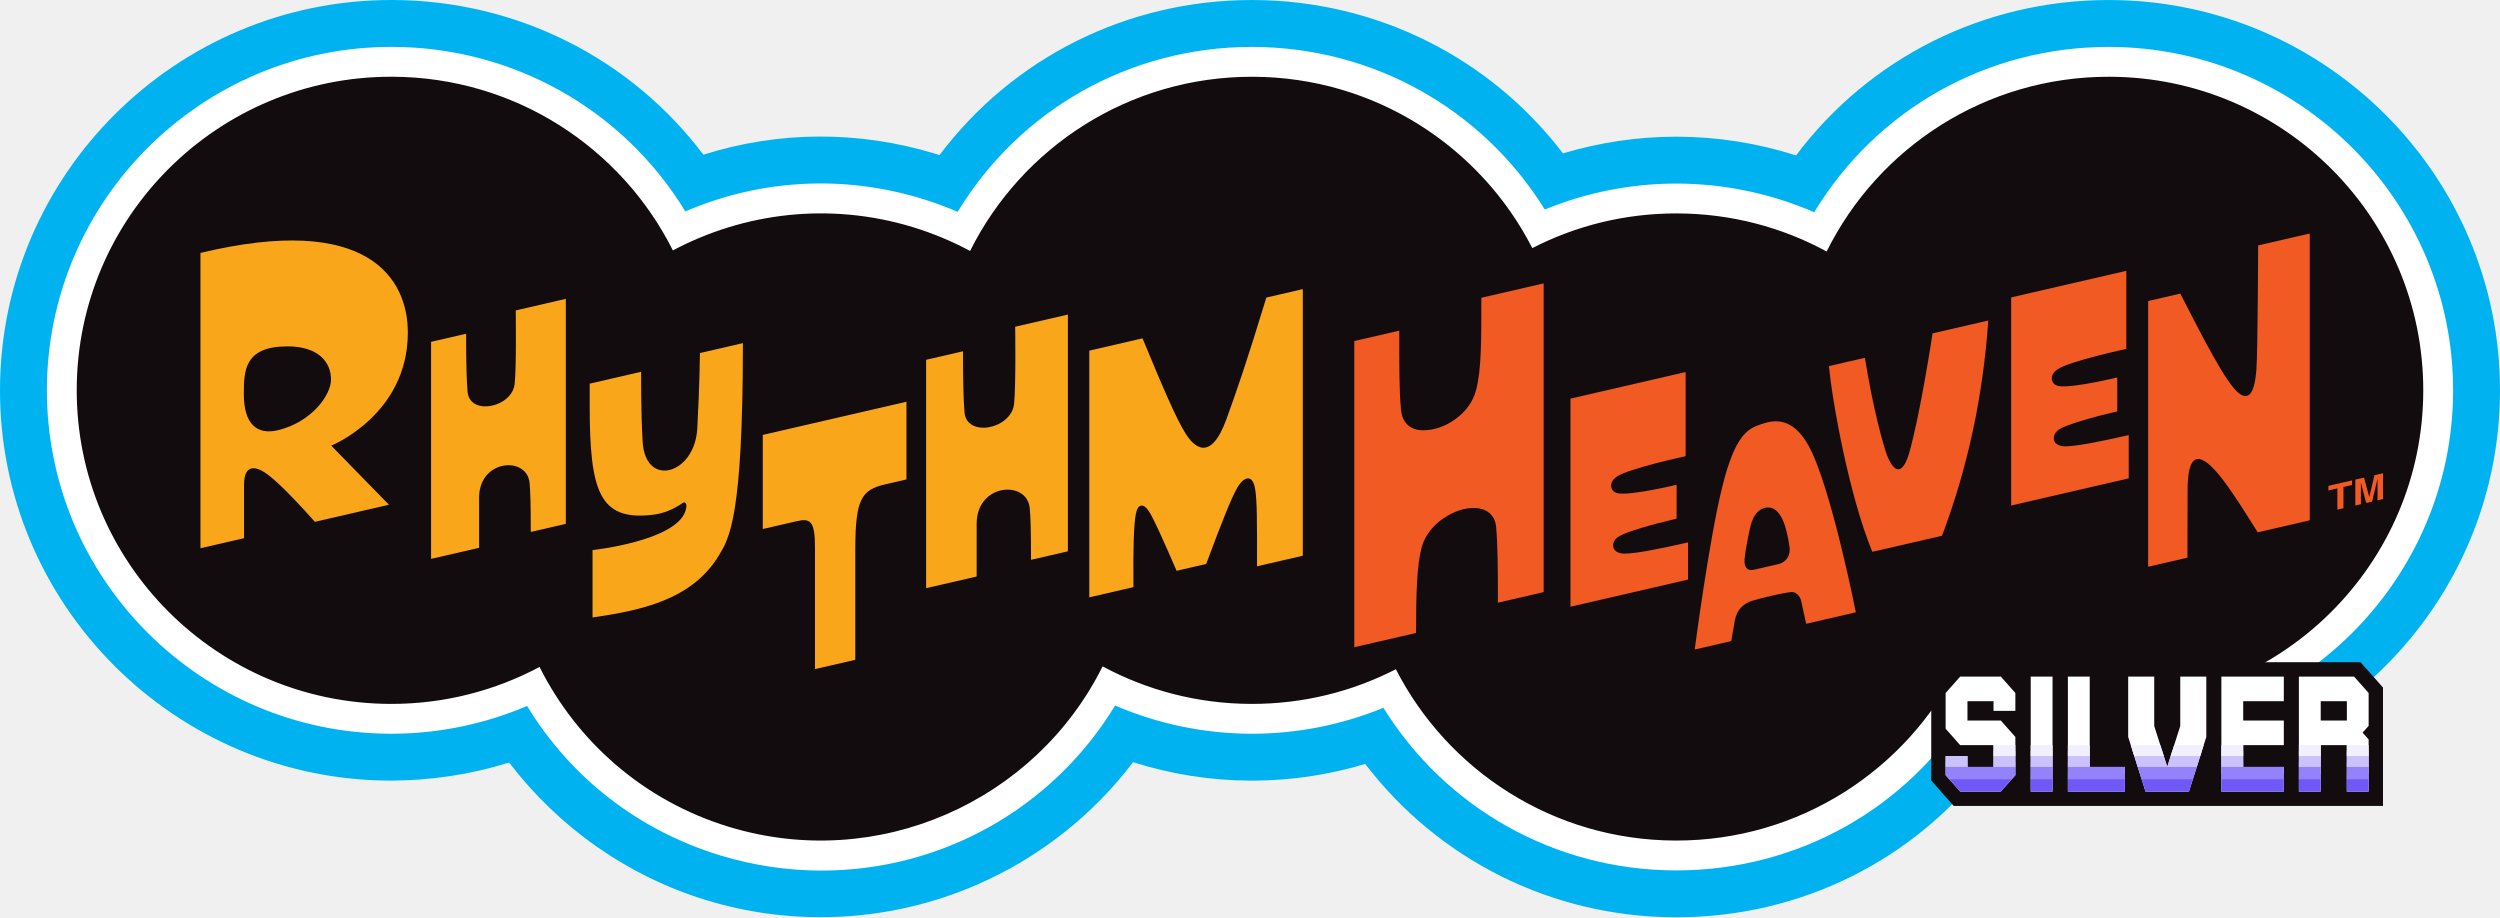
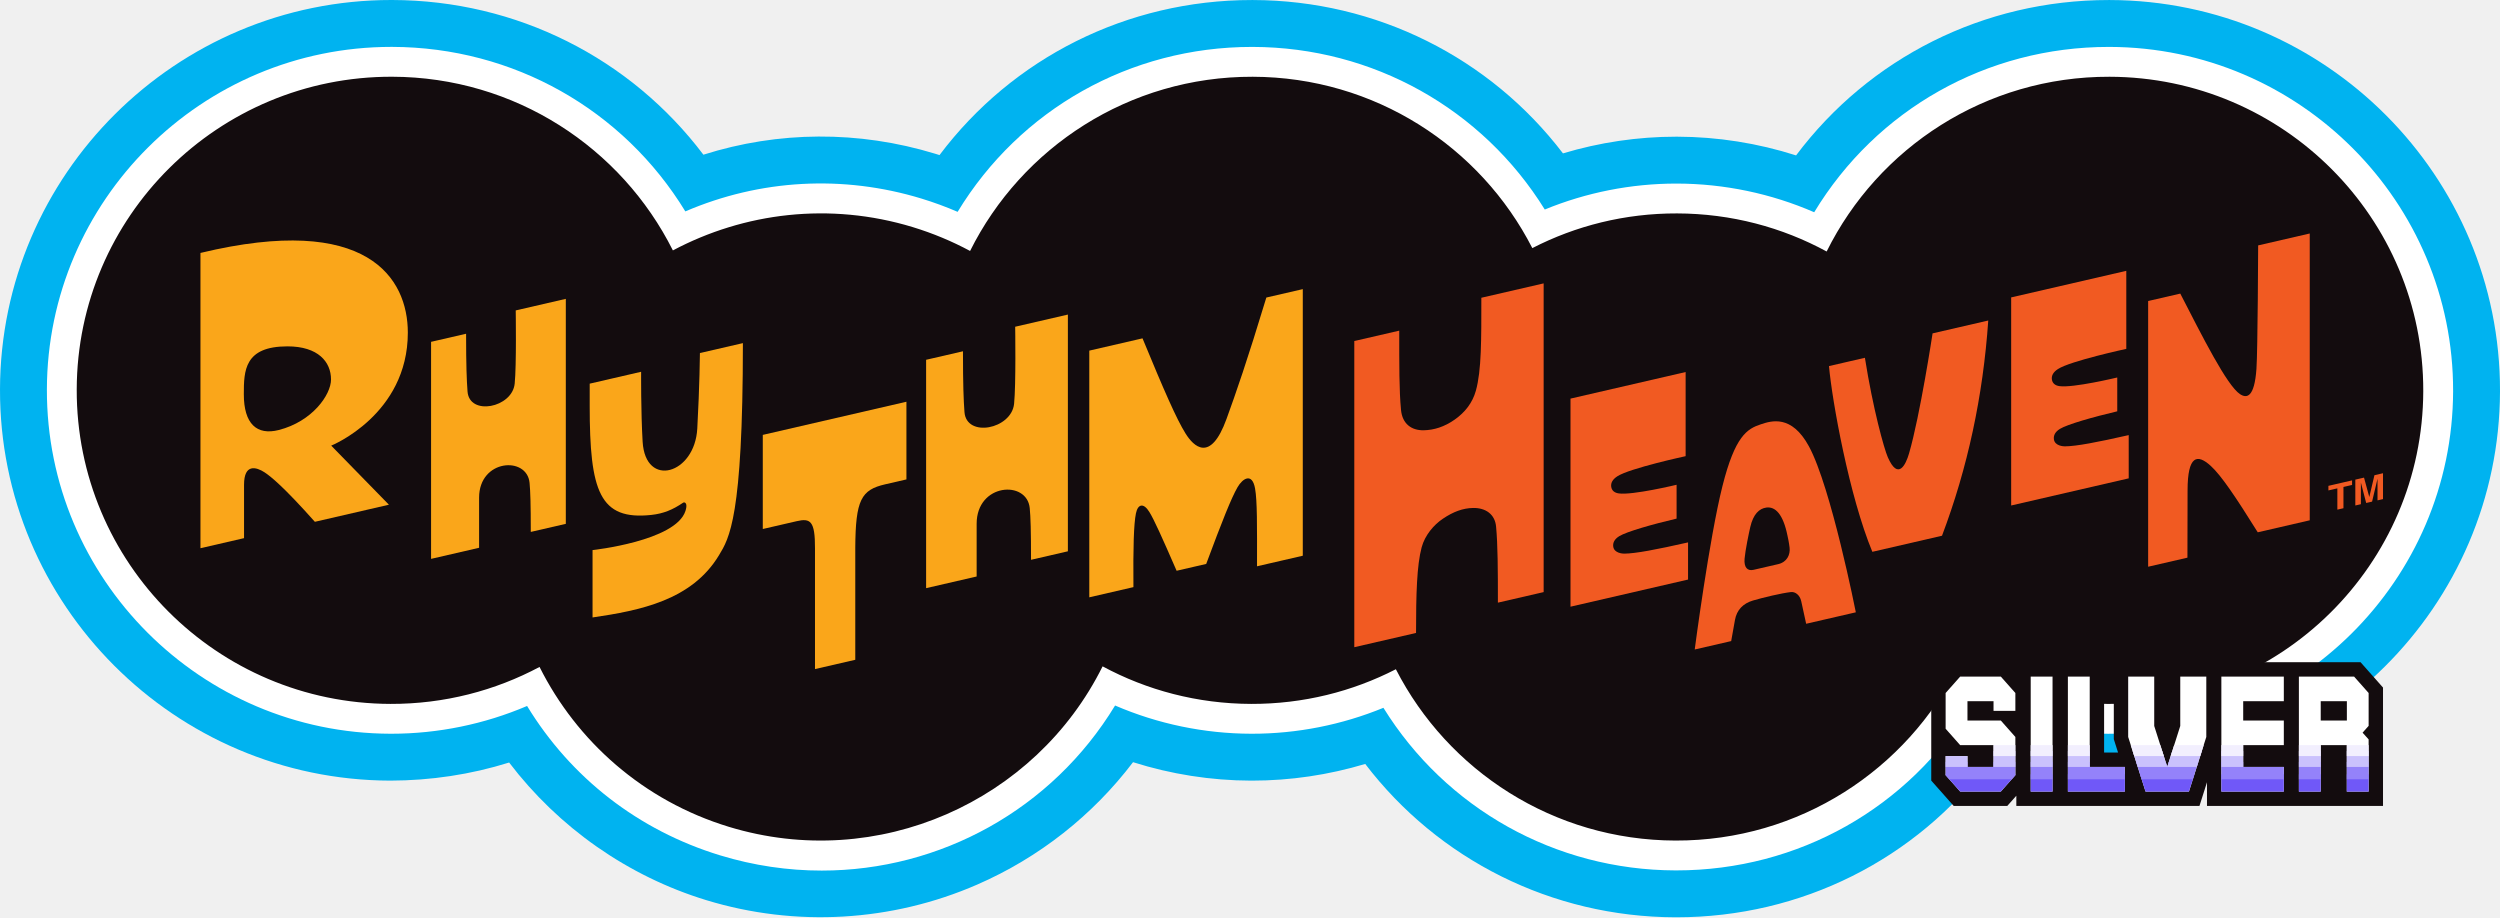
<svg xmlns="http://www.w3.org/2000/svg" version="1.1" id="svg1" width="666.667" height="244.611" viewBox="0 0 666.667 244.611">
  <defs id="defs1">
    <clipPath clipPathUnits="userSpaceOnUse" id="clipPath2">
      <path d="M 0,183.458 H 500 V 0 H 0 Z" transform="translate(-421.9436,-183.4522)" id="path2" />
    </clipPath>
    <clipPath clipPathUnits="userSpaceOnUse" id="clipPath4">
      <path d="M 0,183.458 H 500 V 0 H 0 Z" transform="translate(-421.9192,-174.0743)" id="path4" />
    </clipPath>
    <clipPath clipPathUnits="userSpaceOnUse" id="clipPath6">
      <path d="M 0,183.458 H 500 V 0 H 0 Z" transform="translate(-421.9035,-168.107)" id="path6" />
    </clipPath>
    <clipPath clipPathUnits="userSpaceOnUse" id="clipPath8">
-       <path d="M 0,183.458 H 500 V 0 H 0 Z" transform="translate(-476.6008,-45.9468)" id="path8" />
+       <path d="M 0,183.458 H 500 V 0 H 0 Z" transform="translate(-403.2668,-22.2691)" id="path8" />
    </clipPath>
    <clipPath clipPathUnits="userSpaceOnUse" id="clipPath10">
      <path d="M 0,183.458 H 500 V 0 H 0 Z" transform="translate(-403.0735,-36.0689)" id="path10" />
    </clipPath>
    <clipPath clipPathUnits="userSpaceOnUse" id="clipPath12">
      <path d="M 459.778,48.143 V 25.144 h 4.367 v 9.281 h 5.214 v -9.281 h 4.368 v 10.432 l -1.209,1.347 1.209,1.364 v 6.57 l -2.913,3.286 z m 4.367,-4.929 h 5.228 v -3.86 h -5.228 z m -19.873,4.929 V 25.144 h 12.494 v 4.929 h -8.125 v 4.352 h 8.125 v 4.929 h -8.125 v 3.86 h 8.125 v 4.929 z m -8.219,0 v -9.878 l -2.605,-8.192 -2.603,8.192 v 9.878 h -5.208 V 36.069 l 3.471,-10.925 h 8.68 l 3.472,10.925 v 12.074 z m -22.476,0 V 25.144 h 11.402 v 4.929 h -7.033 v 18.07 z m -7.435,-22.999 h 4.368 v 22.999 h -4.368 z m -14.105,22.999 -2.912,-3.286 v -7.145 l 2.912,-3.287 h 6.668 v -4.352 h -5.212 v 2.177 h -4.368 v -3.821 l 2.912,-3.285 h 8.125 l 2.911,3.285 v 7.64 l -2.911,3.285 h -6.669 v 3.86 h 5.212 v -1.93 h 4.368 v 3.573 l -2.911,3.286 z" id="path12" />
    </clipPath>
    <clipPath clipPathUnits="userSpaceOnUse" id="clipPath14">
      <path d="M 459.778,48.143 V 25.144 h 4.367 v 9.281 h 5.214 v -9.281 h 4.368 v 10.432 l -1.209,1.347 1.209,1.364 v 6.57 l -2.913,3.286 z m 4.367,-4.929 h 5.228 v -3.86 h -5.228 z m -19.873,4.929 V 25.144 h 12.494 v 4.929 h -8.125 v 4.352 h 8.125 v 4.929 h -8.125 v 3.86 h 8.125 v 4.929 z m -8.219,0 v -9.878 l -2.605,-8.192 -2.603,8.192 v 9.878 h -5.208 V 36.069 l 3.471,-10.925 h 8.68 l 3.472,10.925 v 12.074 z m -22.476,0 V 25.144 h 11.402 v 4.929 h -7.033 v 18.07 z m -7.435,-22.999 h 4.368 v 22.999 h -4.368 z m -14.105,22.999 -2.912,-3.286 v -7.145 l 2.912,-3.287 h 6.668 v -4.352 h -5.212 v 2.177 h -4.368 v -3.821 l 2.912,-3.285 h 8.125 l 2.911,3.285 v 7.64 l -2.911,3.285 h -6.669 v 3.86 h 5.212 v -1.93 h 4.368 v 3.573 l -2.911,3.286 z" id="path14" />
    </clipPath>
    <clipPath clipPathUnits="userSpaceOnUse" id="clipPath16">
      <path d="M 459.778,48.143 V 25.144 h 4.367 v 9.281 h 5.214 v -9.281 h 4.368 v 10.432 l -1.209,1.347 1.209,1.364 v 6.57 l -2.913,3.286 z m 4.367,-4.929 h 5.228 v -3.86 h -5.228 z m -19.873,4.929 V 25.144 h 12.494 v 4.929 h -8.125 v 4.352 h 8.125 v 4.929 h -8.125 v 3.86 h 8.125 v 4.929 z m -8.219,0 v -9.878 l -2.605,-8.192 -2.603,8.192 v 9.878 h -5.208 V 36.069 l 3.471,-10.925 h 8.68 l 3.472,10.925 v 12.074 z m -22.476,0 V 25.144 h 11.402 v 4.929 h -7.033 v 18.07 z m -7.435,-22.999 h 4.368 v 22.999 h -4.368 z m -14.105,22.999 -2.912,-3.286 v -7.145 l 2.912,-3.287 h 6.668 v -4.352 h -5.212 v 2.177 h -4.368 v -3.821 l 2.912,-3.285 h 8.125 l 2.911,3.285 v 7.64 l -2.911,3.285 h -6.669 v 3.86 h 5.212 v -1.93 h 4.368 v 3.573 l -2.911,3.286 z" id="path16" />
    </clipPath>
    <clipPath clipPathUnits="userSpaceOnUse" id="clipPath18">
      <path d="M 459.778,48.143 V 25.144 h 4.367 v 9.281 h 5.214 v -9.281 h 4.368 v 10.432 l -1.209,1.347 1.209,1.364 v 6.57 l -2.913,3.286 z m 4.367,-4.929 h 5.228 v -3.86 h -5.228 z m -19.873,4.929 V 25.144 h 12.494 v 4.929 h -8.125 v 4.352 h 8.125 v 4.929 h -8.125 v 3.86 h 8.125 v 4.929 z m -8.219,0 v -9.878 l -2.605,-8.192 -2.603,8.192 v 9.878 h -5.208 V 36.069 l 3.471,-10.925 h 8.68 l 3.472,10.925 v 12.074 z m -22.476,0 V 25.144 h 11.402 v 4.929 h -7.033 v 18.07 z m -7.435,-22.999 h 4.368 v 22.999 h -4.368 z m -14.105,22.999 -2.912,-3.286 v -7.145 l 2.912,-3.287 h 6.668 v -4.352 h -5.212 v 2.177 h -4.368 v -3.821 l 2.912,-3.285 h 8.125 l 2.911,3.285 v 7.64 l -2.911,3.285 h -6.669 v 3.86 h 5.212 v -1.93 h 4.368 v 3.573 l -2.911,3.286 z" id="path18" />
    </clipPath>
    <clipPath clipPathUnits="userSpaceOnUse" id="clipPath20">
      <path d="M 0,183.458 H 500 V 0 H 0 Z" transform="translate(-475.5022,-83.3843)" id="path20" />
    </clipPath>
    <clipPath clipPathUnits="userSpaceOnUse" id="clipPath22">
      <path d="M 0,183.458 H 500 V 0 H 0 Z" transform="translate(-451.632,-134.378)" id="path22" />
    </clipPath>
    <clipPath clipPathUnits="userSpaceOnUse" id="clipPath24">
      <path d="M 0,183.458 H 500 V 0 H 0 Z" transform="translate(-412.9719,-94.18751)" id="path24" />
    </clipPath>
    <clipPath clipPathUnits="userSpaceOnUse" id="clipPath26">
      <path d="M 0,183.458 H 500 V 0 H 0 Z" transform="translate(-386.5149,-116.7847)" id="path26" />
    </clipPath>
    <clipPath clipPathUnits="userSpaceOnUse" id="clipPath28">
      <path d="M 0,183.458 H 500 V 0 H 0 Z" transform="translate(-355.6438,-70.6314)" id="path28" />
    </clipPath>
    <clipPath clipPathUnits="userSpaceOnUse" id="clipPath30">
      <path d="M 0,183.458 H 500 V 0 H 0 Z" transform="translate(-324.8391,-72.73)" id="path30" />
    </clipPath>
    <clipPath clipPathUnits="userSpaceOnUse" id="clipPath32">
      <path d="M 0,183.458 H 500 V 0 H 0 Z" transform="translate(-296.2697,-123.9063)" id="path32" />
    </clipPath>
    <clipPath clipPathUnits="userSpaceOnUse" id="clipPath34">
      <path d="M 0,183.458 H 500 V 0 H 0 Z" transform="translate(-260.5569,-72.313)" id="path34" />
    </clipPath>
    <clipPath clipPathUnits="userSpaceOnUse" id="clipPath36">
      <path d="M 0,183.458 H 500 V 0 H 0 Z" transform="translate(-203.0368,-118.1114)" id="path36" />
    </clipPath>
    <clipPath clipPathUnits="userSpaceOnUse" id="clipPath38">
      <path d="M 0,183.458 H 500 V 0 H 0 Z" transform="translate(-152.5569,-96.479)" id="path38" />
    </clipPath>
    <clipPath clipPathUnits="userSpaceOnUse" id="clipPath40">
      <path d="M 0,183.458 H 500 V 0 H 0 Z" transform="translate(-148.5783,-114.8335)" id="path40" />
    </clipPath>
    <clipPath clipPathUnits="userSpaceOnUse" id="clipPath42">
      <path d="M 0,183.458 H 500 V 0 H 0 Z" transform="translate(-103.1452,-121.375)" id="path42" />
    </clipPath>
    <clipPath clipPathUnits="userSpaceOnUse" id="clipPath44">
      <path d="M 0,183.458 H 500 V 0 H 0 Z" transform="translate(-55.7566,-97.4561)" id="path44" />
    </clipPath>
  </defs>
  <g id="layer-MC0">
    <path id="path1" d="m 0,0 h -0.001 -0.203 c -25.045,0 -47.916,-11.612 -62.525,-31.074 -7.647,2.446 -15.68,3.722 -23.763,3.743 h -0.21 c -7.673,0 -15.326,-1.138 -22.647,-3.339 -14.603,19.135 -37.312,30.608 -62.012,30.67 h -0.203 c -24.999,0 -47.857,-11.59 -62.477,-31.01 -0.291,0.092 -0.581,0.183 -0.873,0.272 -15.329,4.673 -31.365,4.549 -46.348,-0.195 -14.587,19.308 -37.361,30.876 -62.233,30.939 h -0.181 c -43.068,0 -78.162,-34.892 -78.267,-77.862 -0.113,-43.036 34.904,-78.145 78.06,-78.264 8.075,0.019 16.103,1.213 23.767,3.621 9.882,-12.982 23.719,-22.734 39.476,-27.541 17.817,-5.429 37.039,-4.32 54.13,3.125 12.4,5.403 23.125,13.88 31.174,24.484 7.597,-2.41 15.568,-3.668 23.582,-3.689 h 0.214 c 7.672,0 15.321,1.137 22.641,3.337 14.61,-19.134 37.321,-30.606 62.015,-30.67 h 0.203 c 25.046,0 47.921,11.614 62.534,31.072 7.639,-2.444 15.665,-3.72 23.75,-3.745 h 0.18 c 43.057,0 78.154,34.893 78.274,77.871 C 78.16,-35.218 43.146,-0.112 0,0" style="fill:#00b3f0;fill-opacity:1;fill-rule:nonzero;stroke:none" transform="matrix(1.333333,0,0,-1.333333,562.5915,0.00773333)" clip-path="url(#clipPath2)" />
    <path id="path3" d="M 0,0 H -0.001 -0.18 c -24.398,0 -46.455,-12.52 -58.899,-33.066 -8.599,3.74 -17.965,5.71 -27.413,5.735 h -0.186 c -9.013,0 -17.994,-1.782 -26.285,-5.19 -12.483,20.135 -34.369,32.46 -58.398,32.521 h -0.179 c -24.35,0 -46.391,-12.488 -58.854,-32.985 -2.353,1.015 -4.769,1.902 -7.229,2.654 -15.712,4.79 -32.273,3.855 -47.229,-2.565 -12.441,20.374 -34.411,32.841 -58.64,32.902 h -0.159 c -37.908,0 -68.797,-30.7 -68.89,-68.508 -0.099,-37.867 30.723,-68.757 68.708,-68.862 h 0.183 c 9.33,0 18.605,1.907 27.147,5.554 8.773,-14.392 22.298,-24.902 38.621,-29.88 6.747,-2.058 13.58,-3.043 20.309,-3.043 23.674,0 46.04,12.213 58.67,33.016 8.543,-3.683 17.838,-5.622 27.199,-5.647 h 0.189 c 9.011,0 17.988,1.781 26.278,5.187 12.491,-20.135 34.38,-32.458 58.402,-32.52 h 0.179 c 24.401,0 46.461,12.517 58.908,33.062 8.589,-3.736 17.949,-5.705 27.395,-5.736 h 0.16 c 37.899,0 68.791,30.703 68.896,68.517 C 68.795,-30.987 37.975,-0.099 0,0" style="fill:#ffffff;fill-opacity:1;fill-rule:nonzero;stroke:none" transform="matrix(1.333333,0,0,-1.333333,562.5589,12.5116)" clip-path="url(#clipPath4)" />
    <path id="path5" d="m 0,0 c -24.798,0.062 -46.279,-14.188 -56.572,-34.948 -8.887,4.831 -19.078,7.588 -29.921,7.616 -10.429,0.029 -20.275,-2.48 -28.946,-6.939 -10.378,20.292 -31.508,34.209 -55.92,34.271 -24.758,0.062 -46.206,-14.143 -56.527,-34.841 -3.588,1.927 -7.414,3.531 -11.461,4.769 -16.613,5.063 -33.741,2.905 -47.979,-4.661 -10.293,20.539 -31.559,34.676 -56.164,34.738 -34.745,0.079 -62.983,-27.913 -63.068,-62.556 -0.09,-34.632 28.006,-62.782 62.756,-62.879 10.775,-0.028 20.927,2.657 29.808,7.392 7.442,-14.85 20.728,-26.75 37.868,-31.977 29.83,-9.091 61.327,5.097 74.743,32.095 8.842,-4.764 18.96,-7.481 29.712,-7.51 10.429,-0.028 20.274,2.481 28.941,6.934 10.383,-20.279 31.513,-34.202 55.925,-34.265 24.803,-0.062 46.284,14.183 56.583,34.943 8.888,-4.831 19.068,-7.583 29.899,-7.617 34.745,-0.079 62.976,27.93 63.073,62.562 C 62.835,-28.235 34.744,-0.09 0,0" style="fill:#130c0e;fill-opacity:1;fill-rule:nonzero;stroke:none" transform="matrix(1.333333,0,0,-1.333333,562.538,20.468)" clip-path="url(#clipPath6)" />
-     <path id="path7" d="M 0,0 -4.492,5.07 H -85.857 L -90.351,0 v -18.607 l 4.494,-5.071 H 0 Z" style="fill:#130c0e;fill-opacity:1;fill-rule:nonzero;stroke:none" transform="matrix(1.333333,0,0,-1.333333,635.4677,183.3483)" clip-path="url(#clipPath8)" />
+     <path id="path7" d="M 0,0 V 2.044 L -1.812,0 h -10.71 l -4.495,5.069 v 18.61 l 4.494,5.07 H -1.812 L 0,26.704 v 2.045 h 17.554 v -18.07 h 2.792 l -0.851,2.675 v 15.395 h 49.347 l 4.493,-5.07 V 0 H 38.131 V 4.74 L 36.625,0 Z" style="fill:#130c0e;fill-opacity:1;fill-rule:nonzero;stroke:none" transform="matrix(1.333333,0,0,-1.333333,537.6891,214.9185)" clip-path="url(#clipPath8)" />
    <path id="path9" d="m 0,0 v -7.64 l -2.912,-3.285 h -8.124 l -2.912,3.285 v 3.821 h 4.368 v -2.177 h 5.212 v 4.352 h -6.668 l -2.912,3.287 v 7.145 l 2.912,3.286 h 8.124 L 0,8.788 V 5.215 H -4.368 V 7.146 H -9.58 V 3.285 h 6.668 z M 3.068,12.074 H 7.436 V -10.925 H 3.068 Z m 7.436,0 h 4.368 v -18.07 h 7.033 v -4.929 H 10.504 Z m 22.475,0 V 2.196 l -2.604,-8.192 -2.604,8.192 v 9.878 H 22.563 V 0 l 3.472,-10.925 h 8.68 L 38.187,0 V 12.074 Z M 53.692,-10.925 H 41.199 V 12.074 H 53.692 V 7.146 H 45.567 V 3.285 h 8.125 v -4.929 h -8.125 v -4.352 h 8.125 z M 66.3,7.146 H 61.072 V 3.286 H 66.3 Z m -5.228,-8.79 v -9.281 h -4.368 v 22.999 h 11.037 l 2.912,-3.286 v -6.57 l -1.209,-1.364 1.209,-1.347 v -10.432 h -4.368 v 9.281 z" style="fill:#ffffff;fill-opacity:1;fill-rule:nonzero;stroke:none" transform="matrix(1.333333,0,0,-1.333333,537.4313,196.5188)" clip-path="url(#clipPath10)" />
    <path id="path11" d="m 386.25,24.742 h 90.351 v 3.866 H 386.25 Z" style="fill:#7058f8;fill-opacity:1;fill-rule:nonzero;stroke:none" transform="matrix(1.333333,0,0,-1.333333,0,244.6107)" clip-path="url(#clipPath12)" />
    <path id="path13" d="m 386.25,27.608 h 90.351 v 3.465 H 386.25 Z" style="fill:#9482fa;fill-opacity:1;fill-rule:nonzero;stroke:none" transform="matrix(1.333333,0,0,-1.333333,0,244.6107)" clip-path="url(#clipPath14)" />
    <path id="path15" d="m 386.25,30.073 h 90.351 V 33.25 H 386.25 Z" style="fill:#cac1fd;fill-opacity:1;fill-rule:nonzero;stroke:none" transform="matrix(1.333333,0,0,-1.333333,0,244.6107)" clip-path="url(#clipPath16)" />
    <path id="path17" d="m 386.25,32.25 h 90.351 v 2.176 H 386.25 Z" style="fill:#f2effe;fill-opacity:1;fill-rule:nonzero;stroke:none" transform="matrix(1.333333,0,0,-1.333333,0,244.6107)" clip-path="url(#clipPath18)" />
    <path id="path19" d="m 0,0 v 4.322 l -1.087,-4.572 -1.177,-0.272 -1.06,4.077 v -4.322 l -1.113,-0.256 v 5.172 l 1.739,0.402 1.048,-3.862 0.012,0.003 1.022,4.339 1.715,0.397 V 0.254 Z M -8.031,-1.854 V 2.402 L -9.82,1.989 v 0.917 l 4.732,1.093 V 3.082 L -6.812,2.684 v -4.256 z" style="fill:#f15a22;fill-opacity:1;fill-rule:nonzero;stroke:none" transform="matrix(1.333333,0,0,-1.333333,634.0029,133.4316)" clip-path="url(#clipPath20)" />
    <path id="path21" d="m 0,0 c 0,0 -0.081,-21 -0.342,-24.694 -0.408,-5.771 -1.959,-5.926 -3.278,-5.06 -2.633,1.727 -7.552,11.562 -11.956,20.115 l -6.426,-1.484 v -53.143 l 7.857,1.813 0.027,13.486 c 0.014,6.921 1.903,7.371 4.649,4.857 2.084,-1.908 4.92,-6.115 9.388,-13.27 l 10.397,2.4 V 2.382 Z" style="fill:#f15a22;fill-opacity:1;fill-rule:nonzero;stroke:none" transform="matrix(1.333333,0,0,-1.333333,602.176,65.44)" clip-path="url(#clipPath22)" />
    <path id="path23" d="m 0,0 c -0.238,-0.001 -2.003,0.059 -2.191,1.405 -0.11,0.78 0.264,1.512 1.206,2.089 1.472,0.901 6.57,2.365 11.464,3.513 v 6.766 c 0,0 -8.86,-2.132 -11.584,-1.727 -0.829,0.123 -1.379,0.561 -1.489,1.326 -0.112,0.781 0.281,1.485 1.206,2.087 2.492,1.623 13.676,4.036 13.676,4.036 v 15.61 l -23.027,-5.316 v -41.616 l 23.51,5.428 V 2.249 C 6.496,0.823 2.255,0.012 0,0" style="fill:#f15a22;fill-opacity:1;fill-rule:nonzero;stroke:none" transform="matrix(1.333333,0,0,-1.333333,550.6292,119.0273)" clip-path="url(#clipPath24)" />
    <path id="path25" d="m 0,0 c 0,0 -2.495,-16.436 -4.71,-24.031 -0.633,-2.17 -2.162,-5.49 -4.243,-0.742 -0.745,1.7 -2.958,9.645 -4.581,19.888 l -7.185,-1.658 c 0.629,-7.044 4.073,-26.055 8.673,-37.147 l 13.933,3.216 c 5.129,13.573 8.205,27.908 9.251,43.045 z" style="fill:#f15a22;fill-opacity:1;fill-rule:nonzero;stroke:none" transform="matrix(1.333333,0,0,-1.333333,515.3532,88.89773)" clip-path="url(#clipPath26)" />
    <path id="path27" d="m 0,0 -4.925,-1.137 c -1.235,-0.285 -1.953,0.469 -1.803,2.232 0.141,1.648 0.863,5.143 1.138,6.323 0.607,2.61 1.801,3.698 3.204,3.895 1.799,0.25 3.37,-1.323 4.231,-5.585 C 1.928,5.315 2.139,4.46 2.275,3.297 2.441,1.886 1.748,0.403 0,0 m 6.141,23.56 c -3.487,6.424 -7.542,5.093 -9.62,4.405 -2.722,-0.901 -5.138,-2.298 -7.667,-12.327 -2.657,-10.542 -5.553,-32.711 -5.553,-32.711 l 7.294,1.683 0.754,4.225 c 0.362,2.027 1.652,3.316 3.62,3.894 1.891,0.557 5.652,1.468 7.582,1.687 0.815,0.093 1.772,-0.551 2.051,-1.827 l 0.986,-4.517 9.934,2.293 c 0,0 -4.942,25.016 -9.381,33.195" style="fill:#f15a22;fill-opacity:1;fill-rule:nonzero;stroke:none" transform="matrix(1.333333,0,0,-1.333333,474.1917,150.4355)" clip-path="url(#clipPath28)" />
    <path id="path29" d="m 0,0 c -0.239,-0.001 -2.004,0.06 -2.192,1.406 -0.11,0.78 0.264,1.512 1.206,2.088 1.473,0.901 6.571,2.365 11.464,3.513 v 6.766 c 0,0 -8.86,-2.131 -11.584,-1.726 -0.828,0.123 -1.379,0.56 -1.489,1.325 -0.112,0.781 0.282,1.485 1.207,2.088 2.492,1.623 13.676,4.035 13.676,4.035 V 36.322 L -10.74,31.006 V -10.61 l 23.511,5.427 V 2.249 C 6.495,0.823 2.254,0.013 0,0" style="fill:#f15a22;fill-opacity:1;fill-rule:nonzero;stroke:none" transform="matrix(1.333333,0,0,-1.333333,433.1188,147.6373)" clip-path="url(#clipPath30)" />
    <path id="path31" d="m 0,0 c 0,-8.305 0.042,-14.52 -1.096,-18.592 -0.69,-2.474 -2.212,-4.357 -4.243,-5.783 -2.069,-1.452 -4.142,-2.087 -6.174,-2.128 -2.477,-0.049 -4.288,1.299 -4.552,4.051 -0.38,3.954 -0.355,8.95 -0.355,15.873 l -8.99,-2.075 v -61.235 l 12.348,2.85 c 0,7.793 0.161,13.538 1.121,17.121 0.654,2.441 2.435,4.501 4.232,5.715 2.102,1.419 4.034,2.129 6.069,2.162 2.474,0.041 4.352,-1.237 4.585,-3.704 0.342,-3.613 0.365,-8.528 0.365,-15.234 l 9.15,2.112 V 2.876 Z" style="fill:#f15a22;fill-opacity:1;fill-rule:nonzero;stroke:none" transform="matrix(1.333333,0,0,-1.333333,395.0263,79.40227)" clip-path="url(#clipPath32)" />
    <path id="path33" d="m 0,0 v 53.319 l -7.289,-1.683 c -3.866,-12.765 -6.052,-19.007 -7.96,-24.268 -3.246,-8.954 -6.622,-5.44 -8.188,-2.94 -1.831,2.923 -4.309,8.618 -8.617,19.048 L -42.699,41.019 V -8.318 l 8.827,2.038 c -0.067,7.986 0.071,12.641 0.502,14.748 0.388,1.893 1.528,2.16 2.685,0.282 0.951,-1.545 2.456,-4.886 5.45,-11.759 l 5.919,1.367 c 3.262,8.765 5.024,13.182 6.269,15.345 1.01,1.757 2.922,2.992 3.503,-0.255 0.44,-2.457 0.402,-7.4 0.39,-15.561 z" style="fill:#faa61a;fill-opacity:1;fill-rule:nonzero;stroke:none" transform="matrix(1.333333,0,0,-1.333333,347.4092,148.1933)" clip-path="url(#clipPath34)" />
    <path id="path35" d="m 0,0 c 0,0 0.175,-11.581 -0.219,-15.414 -0.524,-5.088 -9.543,-6.845 -9.924,-1.645 -0.17,2.322 -0.301,5.315 -0.301,12.15 l -7.37,-1.702 v -45.674 l 10.106,2.333 v 10.548 c 0,8.112 10.077,8.791 10.62,3.12 0.171,-1.783 0.257,-4.562 0.257,-10.331 l 7.371,1.702 V 2.433 Z" style="fill:#faa61a;fill-opacity:1;fill-rule:nonzero;stroke:none" transform="matrix(1.333333,0,0,-1.333333,270.7157,87.1288)" clip-path="url(#clipPath36)" />
    <path id="path37" d="m 0,0 v -18.823 l 6.8,1.57 c 2.71,0.626 3.661,0.051 3.642,-5.393 v -24.191 l 8.056,1.86 v 22.385 c 0.056,9.61 1.184,11.599 5.963,12.702 l 4.267,0.986 V 6.632 Z" style="fill:#faa61a;fill-opacity:1;fill-rule:nonzero;stroke:none" transform="matrix(1.333333,0,0,-1.333333,203.4092,115.972)" clip-path="url(#clipPath38)" />
    <path id="path39" d="m 0,0 -8.593,-1.984 c 0,0 -0.053,-6.501 -0.529,-15.112 -0.505,-9.154 -10.366,-11.961 -10.929,-2.649 -0.359,5.948 -0.302,14.013 -0.302,14.013 l -10.286,-2.375 v -4.403 c 0,-17.149 1.971,-22.969 12.33,-21.85 2.422,0.261 4.267,1.031 6.346,2.438 0.129,0.088 0.294,0.09 0.447,-0.029 0.148,-0.114 0.388,-0.499 0.027,-1.619 -1.942,-6.03 -18.579,-7.823 -18.579,-7.823 v -13.474 c 9.508,1.399 19.858,3.424 25.288,12.446 C -2.751,-39.05 0,-34.98 0,0" style="fill:#faa61a;fill-opacity:1;fill-rule:nonzero;stroke:none" transform="matrix(1.333333,0,0,-1.333333,198.1044,91.49933)" clip-path="url(#clipPath40)" />
    <path id="path41" d="m 0,0 c 0,0 0.167,-11.006 -0.208,-14.649 -0.498,-4.835 -9.069,-6.505 -9.432,-1.563 -0.162,2.206 -0.286,5.051 -0.286,11.546 l -7.004,-1.617 v -43.408 l 9.604,2.218 v 10.024 c 0,7.71 9.578,8.355 10.094,2.966 0.162,-1.695 0.244,-4.337 0.244,-9.818 l 7.005,1.617 V 2.313 Z" style="fill:#faa61a;fill-opacity:1;fill-rule:nonzero;stroke:none" transform="matrix(1.333333,0,0,-1.333333,137.5269,82.77733)" clip-path="url(#clipPath42)" />
    <path id="path43" d="m 0,0 c -4.398,-1.121 -6.992,1.234 -6.992,7.146 0,4.716 0.089,9.584 8.722,9.584 6.147,0 8.717,-3.112 8.717,-6.623 C 10.447,7.05 6.706,1.71 0,0 m 25.81,19.479 c 0,10.858 -8.001,23.992 -41.476,15.935 v -59.056 l 8.718,2.013 v 10.67 c 0,4.336 2.498,3.537 4.093,2.499 1.238,-0.807 3.864,-2.923 10.072,-9.899 l 14.809,3.419 -11.54,11.815 c 0,0 15.324,6.17 15.324,22.604" style="fill:#faa61a;fill-opacity:1;fill-rule:nonzero;stroke:none" transform="matrix(1.333333,0,0,-1.333333,74.34213,114.6692)" clip-path="url(#clipPath44)" />
  </g>
</svg>
